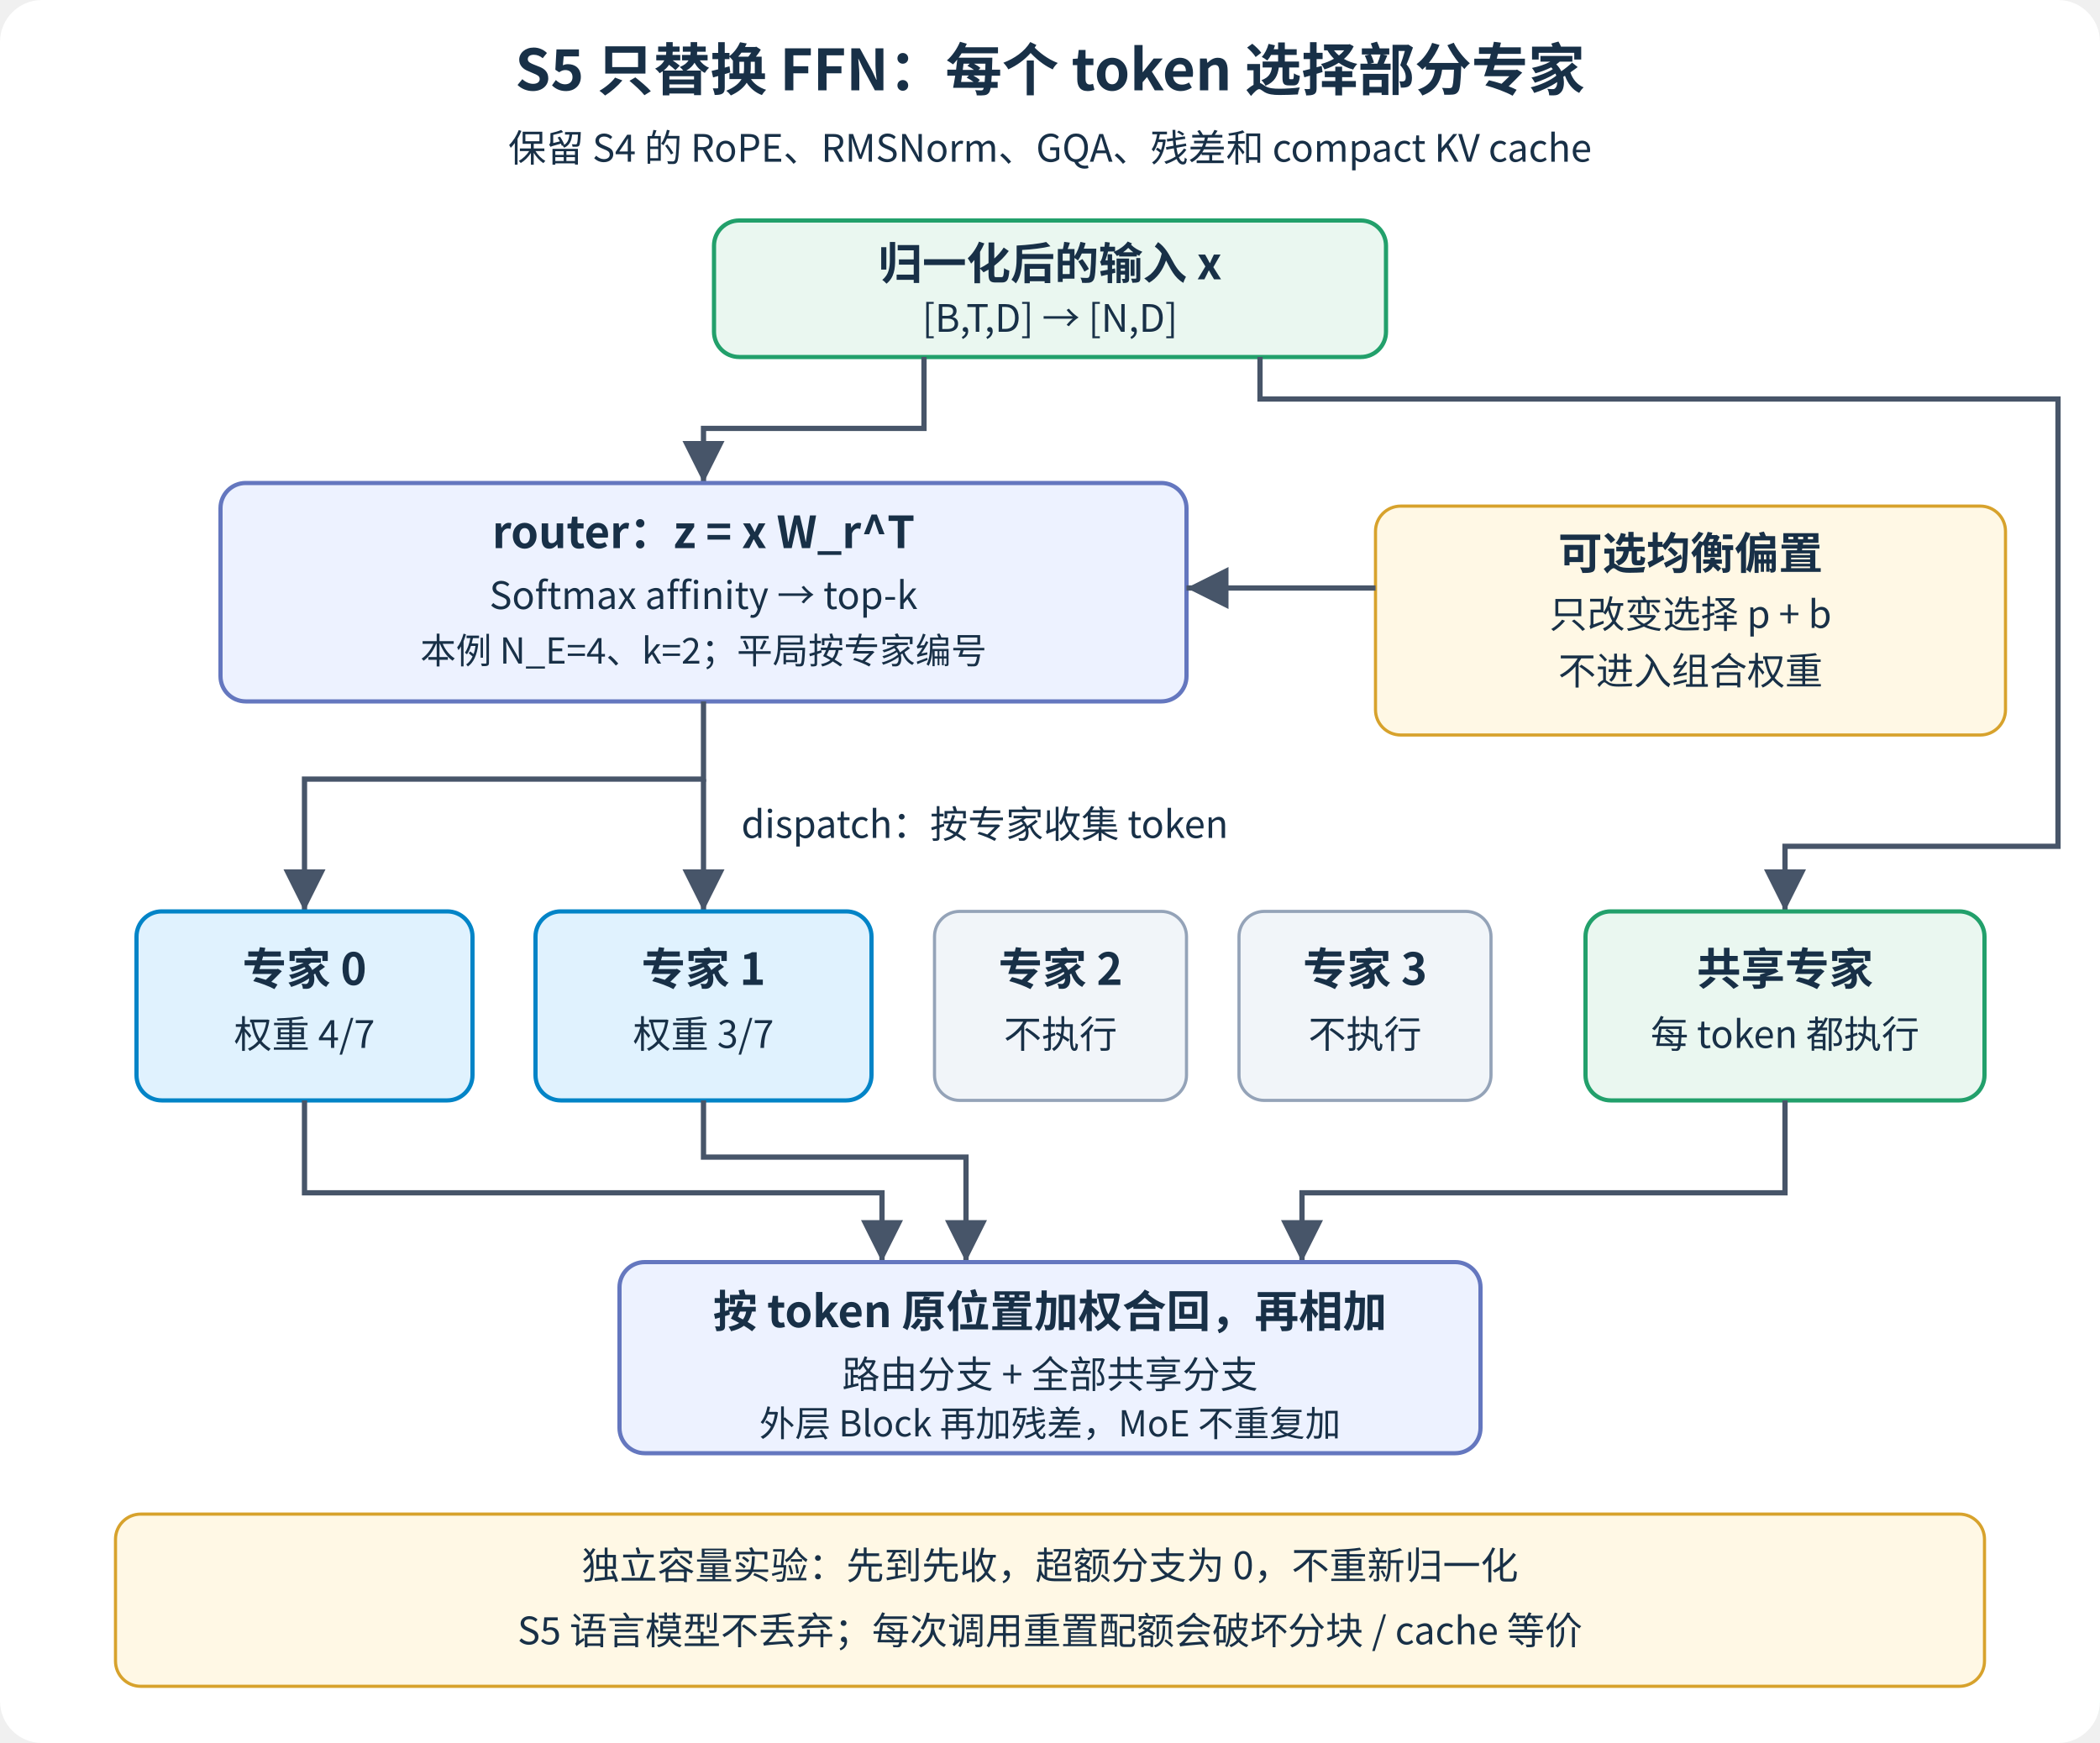
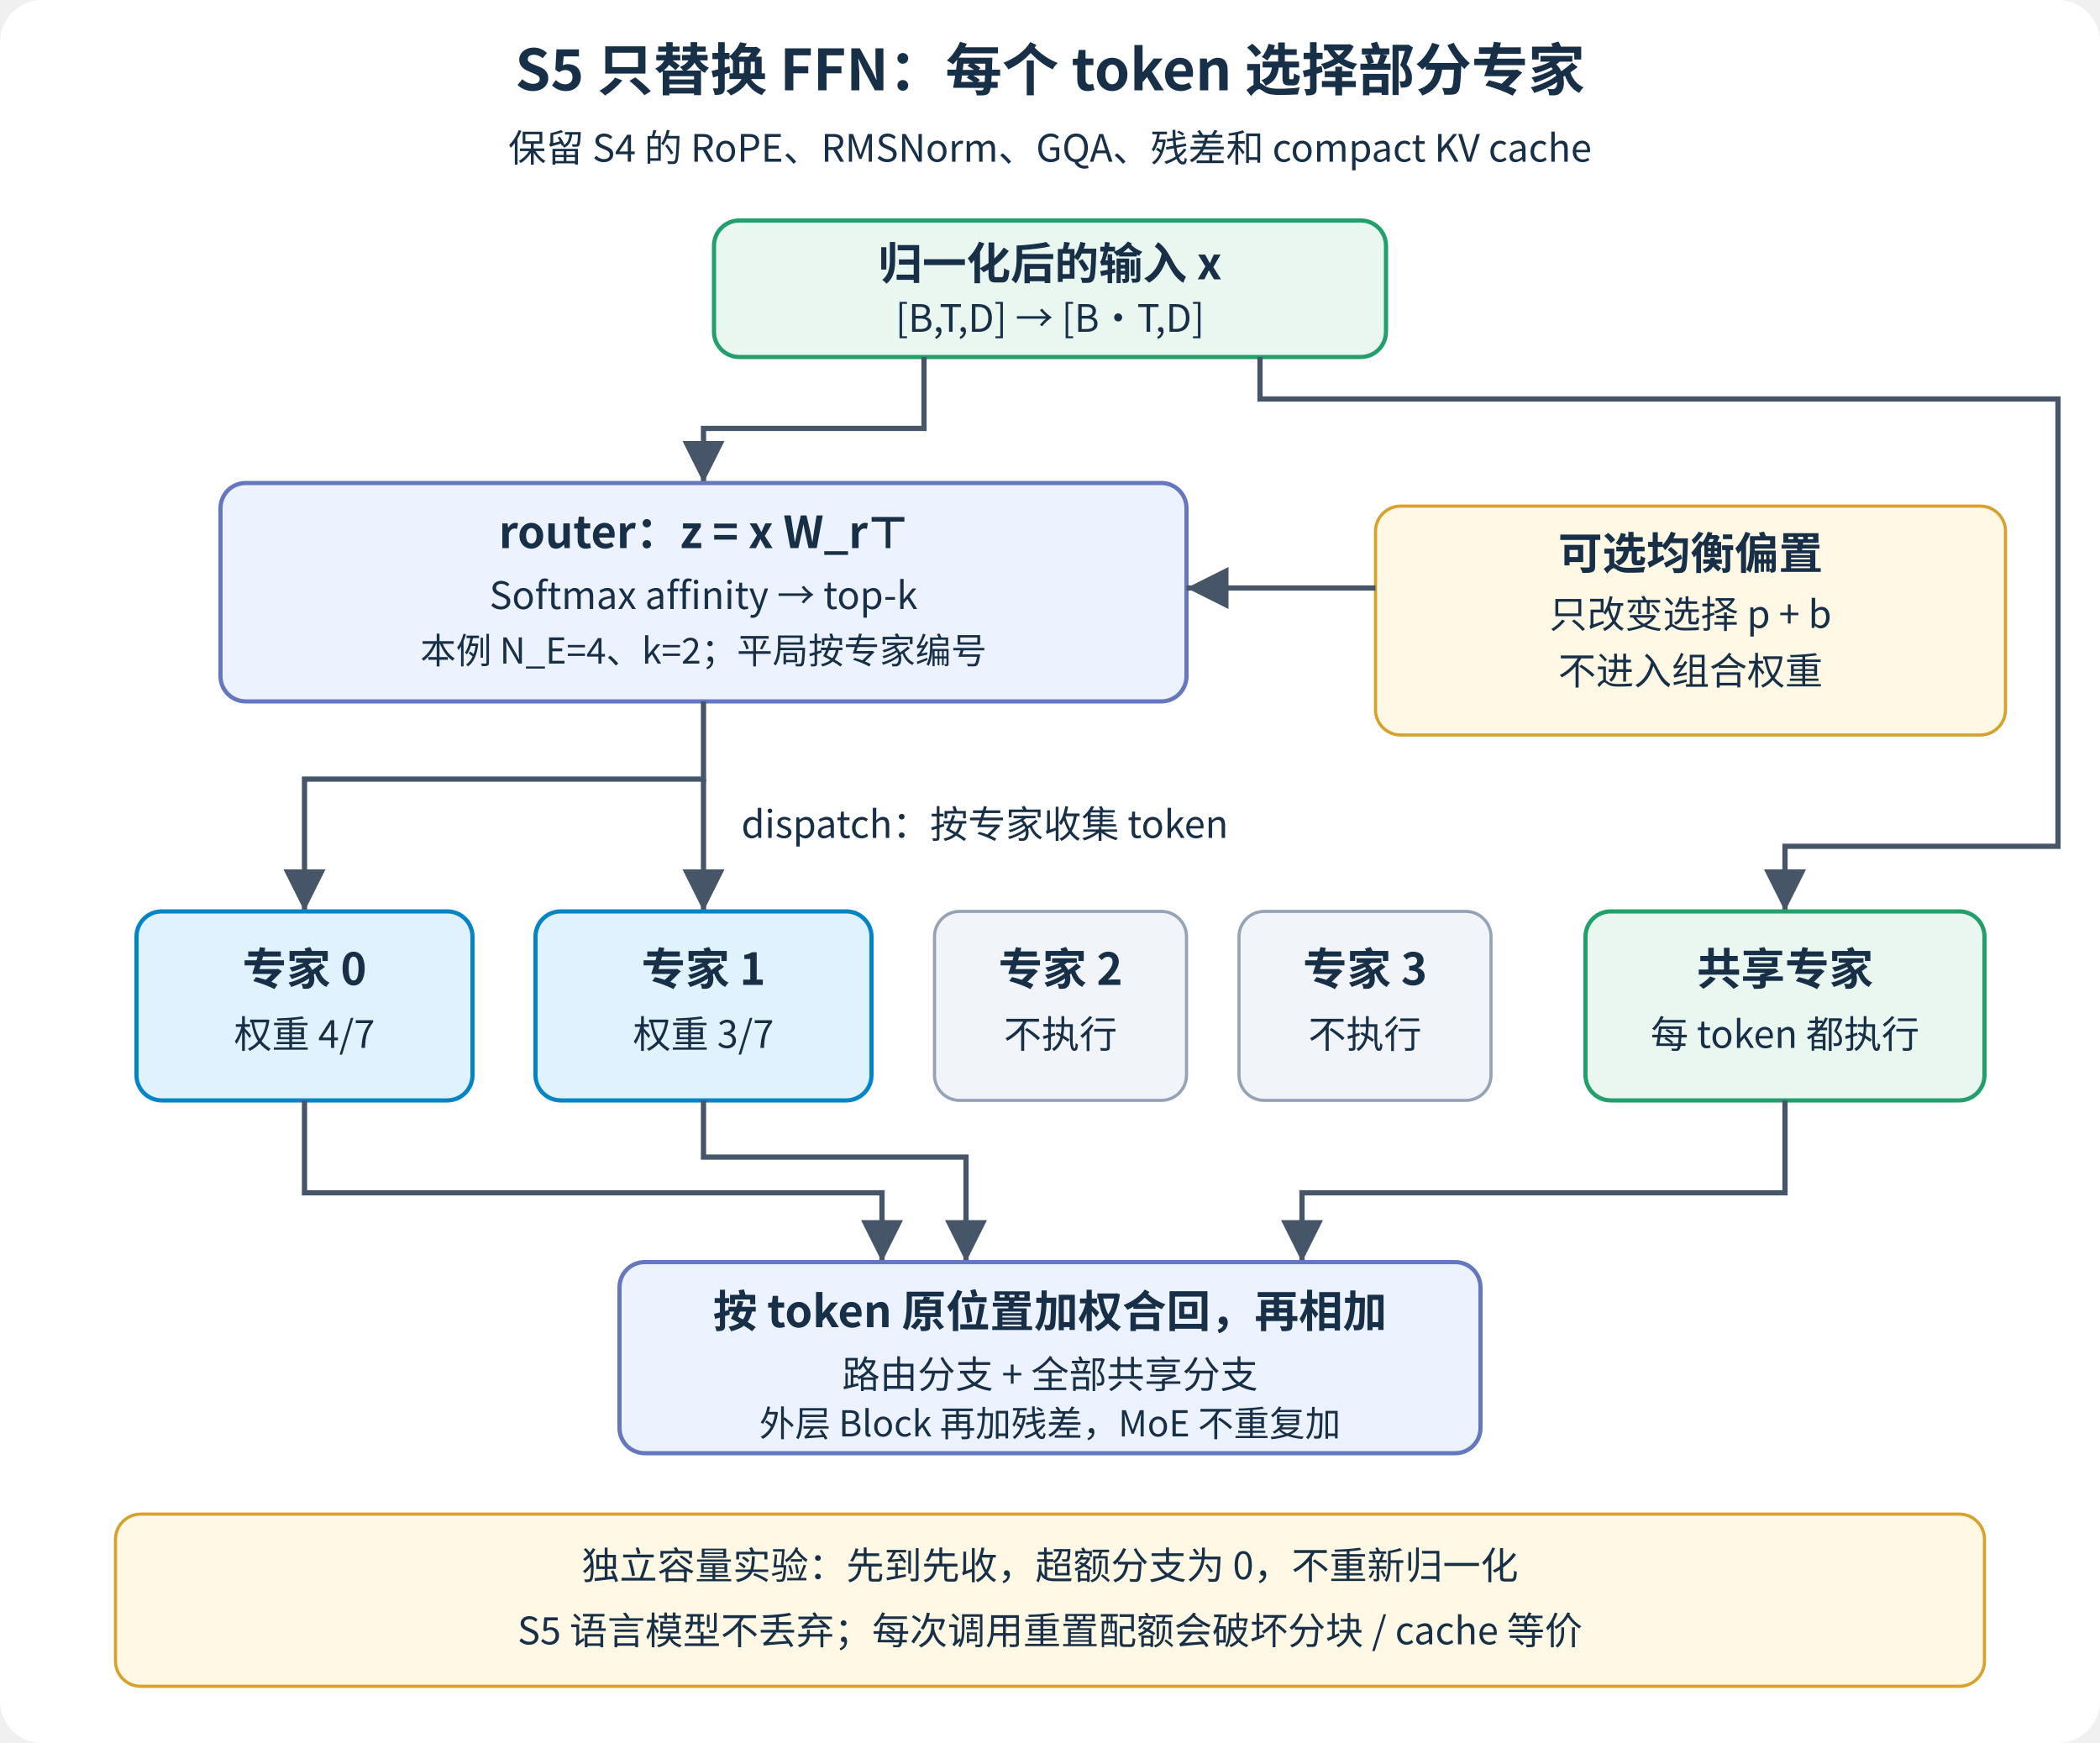
<svg xmlns="http://www.w3.org/2000/svg" viewBox="0 0 1000 830" role="img" aria-labelledby="title desc" width="1000" height="830">
  <defs>
    <marker id="arrow" markerWidth="9" markerHeight="9" refX="8" refY="4" orient="auto">
      <path d="M0 0L8 4L0 8Z" fill="#475569" />
    </marker>
    <style>
      text { font-family: "Noto Sans CJK SC", "NotoSansCJKSC", sans-serif; fill: #183047; }
      .title { font-size: 27px; font-weight: 700; }
      .label { font-size: 21px; font-weight: 600; }
      .small { font-size: 18px; }
      .tiny { font-size: 17px; }
      .line { stroke: #475569; stroke-width: 2.5; fill: none; marker-end: url(#arrow); }
      .selected { fill: #e0f2fe; stroke: #0284c7; stroke-width: 2; }
      .idle { fill: #f1f5f9; stroke: #94a3b8; stroke-width: 1.5; }
    </style>
  </defs>
  <rect width="1000" height="830" rx="20" fill="#ffffff" />
  <text x="500" y="43" text-anchor="middle" class="title">S5 只替换 FFN：每个 token 选择部分专家</text>
  <text x="500" y="77" text-anchor="middle" class="small">保留 S4 的 RoPE、RMSNorm、GQA、残差和 compact KV cache</text>
  <rect x="340" y="105" width="320" height="65" rx="12" fill="#eaf7f0" stroke="#22a06b" stroke-width="2" />
  <text x="500" y="133" text-anchor="middle" class="label">归一化后的输入 x</text>
-   <text x="500" y="158" text-anchor="middle" class="small">[B,T,D] → [N,D]</text>
+   <text x="500" y="158" text-anchor="middle" class="small">[B,T,D] → [B·T,D]</text>
  <path d="M440 170V204H335V230" class="line" />
  <path d="M600 170V190H980V403H850V434" class="line" />
  <rect x="105" y="230" width="460" height="104" rx="12" fill="#edf2ff" stroke="#6477bf" stroke-width="2" />
-   <text x="335" y="261" text-anchor="middle" class="label">router：z = x W_r^T</text>
+   <text x="335" y="261" text-anchor="middle" class="label">router：z = x W_r⊤</text>
  <text x="335" y="290" text-anchor="middle" class="small">Softmax affinity → top-k</text>
  <text x="335" y="316" text-anchor="middle" class="tiny">本例 N_E=4、k=2；平局按专家编号</text>
  <rect x="655" y="241" width="300" height="109" rx="12" fill="#fff8e5" stroke="#d7a22c" stroke-width="1.5" />
  <text x="805" y="271" text-anchor="middle" class="label">可选均衡偏置</text>
  <text x="805" y="299" text-anchor="middle" class="small">只改变选择 p + b</text>
  <text x="805" y="326" text-anchor="middle" class="small">不进入组合权重</text>
  <path d="M655 280H565" class="line" />
  <path d="M335 334V371H145V434" class="line" />
  <path d="M335 371H335V434" class="line" />
  <text x="353" y="399" class="small">dispatch：按专家收集 token</text>
  <rect x="65" y="434" width="160" height="90" rx="12" class="selected" />
  <rect x="255" y="434" width="160" height="90" rx="12" class="selected" />
  <rect x="445" y="434" width="120" height="90" rx="12" class="idle" />
  <rect x="590" y="434" width="120" height="90" rx="12" class="idle" />
  <rect x="755" y="434" width="190" height="90" rx="12" fill="#eaf7f0" stroke="#22a06b" stroke-width="2" />
  <text x="145" y="469" text-anchor="middle" class="label">专家 0</text>
  <text x="145" y="499" text-anchor="middle" class="small">权重 4/7</text>
  <text x="335" y="469" text-anchor="middle" class="label">专家 1</text>
  <text x="335" y="499" text-anchor="middle" class="small">权重 3/7</text>
  <text x="505" y="469" text-anchor="middle" class="label">专家 2</text>
  <text x="505" y="499" text-anchor="middle" class="small">不执行</text>
  <text x="650" y="469" text-anchor="middle" class="label">专家 3</text>
  <text x="650" y="499" text-anchor="middle" class="small">不执行</text>
  <text x="850" y="469" text-anchor="middle" class="label">共享专家</text>
  <text x="850" y="499" text-anchor="middle" class="small">每 token 都执行</text>
  <path d="M145 524V568H420V601" class="line" />
  <path d="M335 524V551H460V601" class="line" />
  <path d="M850 524V568H620V601" class="line" />
  <rect x="295" y="601" width="410" height="91" rx="12" fill="#edf2ff" stroke="#6477bf" stroke-width="2" />
  <text x="500" y="632" text-anchor="middle" class="label">按 token 原位置加权合回，再相加</text>
  <text x="500" y="661" text-anchor="middle" class="small">路由分支 + 全部共享分支</text>
  <text x="500" y="684" text-anchor="middle" class="tiny">外层 Block 再加残差，MoE 不重复加</text>
  <rect x="55" y="721" width="890" height="82" rx="12" fill="#fff8e5" stroke="#d7a22c" stroke-width="1.5" />
  <text x="500" y="752" text-anchor="middle" class="small">独立容量实验：先到先收，超额分支为 0，不重新归一化</text>
  <text x="500" y="783" text-anchor="middle" class="small">S5 语言模型不丢弃；每次调用重置配额会破坏分块 / cache 等价</text>
</svg>
